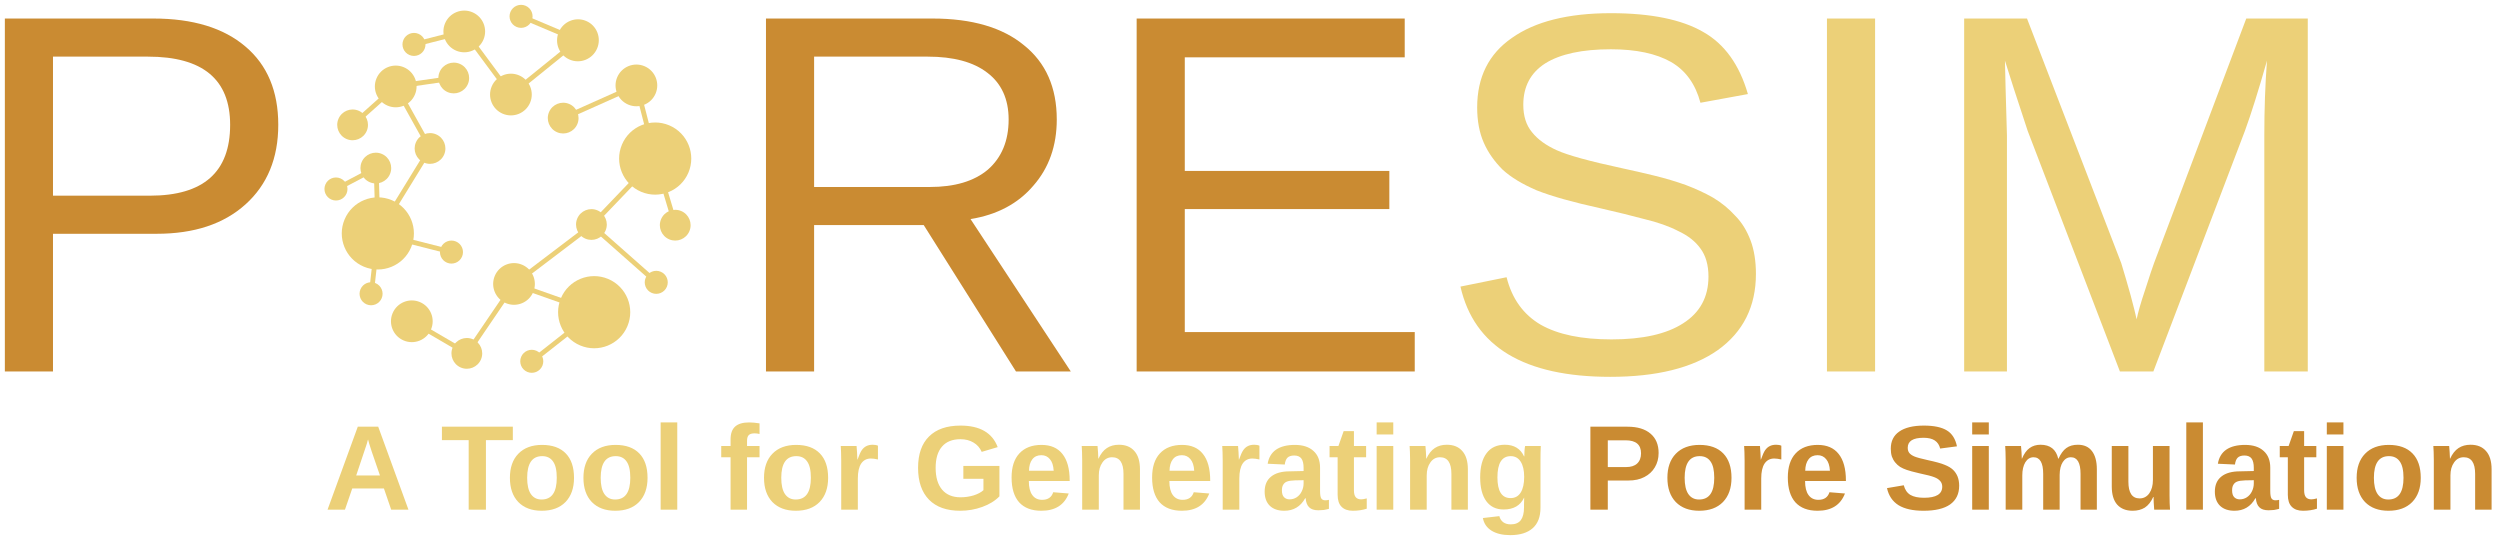
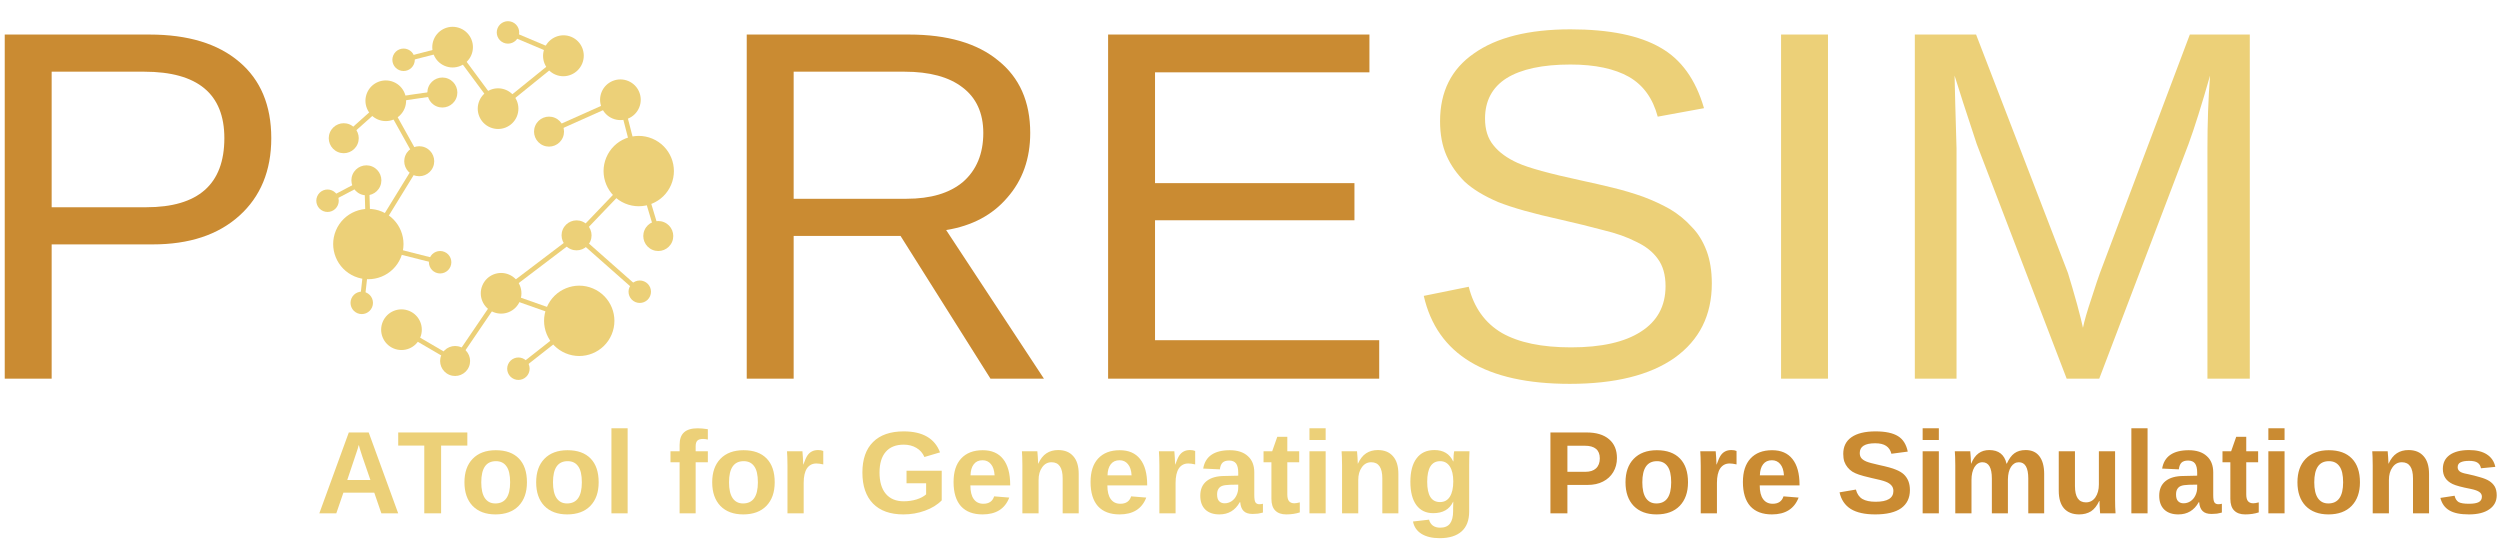
- <svg xmlns="http://www.w3.org/2000/svg" width="100%" height="100%" viewBox="0 0 3105 668" version="1.1" xml:space="preserve" style="fill-rule:evenodd;clip-rule:evenodd;stroke-miterlimit:10;">
-   <g id="Artboard2" transform="matrix(0.985563,0,0,0.818065,0,56.8893)">
-     <rect x="0" y="-69.541" width="3149.89" height="815.448" style="fill:none;" />
-     <g>
-       <g id="Artboard1" transform="matrix(0.754017,0,0,0.665557,714.527,90.5478)">
-         <rect x="-947.627" y="-235.812" width="4172.5" height="855.704" style="fill:none;" />
-         <g>
-           <g transform="matrix(71.5043,0,0,97.5943,-95753.1,-24144.3)">
-             <g>
-               <g transform="matrix(1,0,0,1,1325,253.613)">
-                 <text x="0px" y="0px" style="font-family:'ArialMT', 'Arial', sans-serif;font-size:12px;fill:rgb(202,139,50);">P</text>
+ <svg xmlns="http://www.w3.org/2000/svg" width="100%" height="100%" viewBox="0 0 3185 689" version="1.1" xml:space="preserve" style="fill-rule:evenodd;clip-rule:evenodd;stroke-miterlimit:10;">
+   <g id="Artboard3" transform="matrix(1.02556,0,0,1,0,20.7541)">
+     <rect x="0" y="-20.754" width="3105" height="688.754" style="fill:none;" />
+     <g id="Artboard2" transform="matrix(0.960998,0,0,0.818065,0,57.1352)">
+       <rect x="0" y="-69.541" width="3149.89" height="815.448" style="fill:none;" />
+       <g>
+         <g id="Artboard1" transform="matrix(0.754017,0,0,0.665557,714.527,90.5478)">
+           <rect x="-947.627" y="-235.812" width="4172.5" height="855.704" style="fill:none;" />
+           <g>
+             <g transform="matrix(71.5043,0,0,97.5943,-95753.1,-24144.3)">
+               <g>
+                 <g transform="matrix(1,0,0,1,1325,253.613)">
+                   <text x="0px" y="0px" style="font-family:'ArialMT', 'Arial', sans-serif;font-size:12px;fill:rgb(202,139,50);">P</text>
+                 </g>
+                 <g transform="matrix(1,0,0,1,1342.79,253.613)">
+                   <text x="0px" y="0px" style="font-family:'ArialMT', 'Arial', sans-serif;font-size:12px;fill:rgb(202,139,50);">RE</text>
+                 </g>
              </g>
-               <g transform="matrix(1,0,0,1,1342.79,253.613)">
-                 <text x="0px" y="0px" style="font-family:'ArialMT', 'Arial', sans-serif;font-size:12px;fill:rgb(202,139,50);">RE</text>
+               <g transform="matrix(1,0,0,1,1359.46,253.613)">
+                 <text x="0px" y="0px" style="font-family:'ArialMT', 'Arial', sans-serif;font-size:12px;fill:rgb(236,208,120);">SIM</text>
              </g>
            </g>
-             <g transform="matrix(1,0,0,1,1359.46,253.613)">
-               <text x="0px" y="0px" style="font-family:'ArialMT', 'Arial', sans-serif;font-size:12px;fill:rgb(236,208,120);">SIM</text>
+             <g transform="matrix(1.34565,-2.03909e-16,1.49398e-16,1.83666,-404.939,-229.567)">
+               <path d="M34.9,149L88.2,101.4" style="fill:none;fill-rule:nonzero;stroke:rgb(236,208,120);stroke-width:6px;" />
+             </g>
+             <g transform="matrix(1.34565,-2.03909e-16,1.49398e-16,1.83666,-404.939,-229.567)">
+               <path d="M131.1,178.4L88.2,101.4" style="fill:none;fill-rule:nonzero;stroke:rgb(236,208,120);stroke-width:6px;" />
+             </g>
+             <g transform="matrix(1.34565,-2.03909e-16,1.49398e-16,1.83666,-404.939,-229.567)">
+               <path d="M160.6,90.9L88.2,101.4" style="fill:none;fill-rule:nonzero;stroke:rgb(236,208,120);stroke-width:6px;" />
+             </g>
+             <g transform="matrix(1.34565,-2.03909e-16,1.49398e-16,1.83666,-404.939,-229.567)">
+               <path d="M173.7,33.2L231.6,111.4" style="fill:none;fill-rule:nonzero;stroke:rgb(236,208,120);stroke-width:6px;" />
+             </g>
+             <g transform="matrix(1.34565,-2.03909e-16,1.49398e-16,1.83666,-404.939,-229.567)">
+               <path d="M173.7,33.2L111.2,49.2" style="fill:none;fill-rule:nonzero;stroke:rgb(236,208,120);stroke-width:6px;" />
+             </g>
+             <g transform="matrix(1.34565,-2.03909e-16,1.49398e-16,1.83666,-404.939,-229.567)">
+               <path d="M244.2,14.3L314.8,44.1" style="fill:none;fill-rule:nonzero;stroke:rgb(236,208,120);stroke-width:6px;" />
+             </g>
+             <g transform="matrix(1.34565,-2.03909e-16,1.49398e-16,1.83666,-404.939,-229.567)">
+               <path d="M231.6,111.4L314.8,44.1" style="fill:none;fill-rule:nonzero;stroke:rgb(236,208,120);stroke-width:6px;" />
+             </g>
+             <g transform="matrix(1.34565,-2.03909e-16,1.49398e-16,1.83666,-404.939,-229.567)">
+               <path d="M387.4,100.1L296.5,140.7" style="fill:none;fill-rule:nonzero;stroke:rgb(236,208,120);stroke-width:6px;" />
+             </g>
+             <g transform="matrix(1.34565,-2.03909e-16,1.49398e-16,1.83666,-404.939,-229.567)">
+               <path d="M410.8,191L387.4,100.1" style="fill:none;fill-rule:nonzero;stroke:rgb(236,208,120);stroke-width:6px;" />
+             </g>
+             <g transform="matrix(1.34565,-2.03909e-16,1.49398e-16,1.83666,-404.939,-229.567)">
+               <path d="M435.6,273.7L410.8,191" style="fill:none;fill-rule:nonzero;stroke:rgb(236,208,120);stroke-width:6px;" />
+             </g>
+             <g transform="matrix(1.34565,-2.03909e-16,1.49398e-16,1.83666,-404.939,-229.567)">
+               <path d="M331.6,273.7L410.8,191" style="fill:none;fill-rule:nonzero;stroke:rgb(236,208,120);stroke-width:6px;" />
+             </g>
+             <g transform="matrix(1.34565,-2.03909e-16,1.49398e-16,1.83666,-404.939,-229.567)">
+               <path d="M412,344.7L331.6,273.7" style="fill:none;fill-rule:nonzero;stroke:rgb(236,208,120);stroke-width:6px;" />
+             </g>
+             <g transform="matrix(1.34565,-2.03909e-16,1.49398e-16,1.83666,-404.939,-229.567)">
+               <path d="M335,381.8L235.4,346.7" style="fill:none;fill-rule:nonzero;stroke:rgb(236,208,120);stroke-width:6px;" />
+             </g>
+             <g transform="matrix(1.34565,-2.03909e-16,1.49398e-16,1.83666,-404.939,-229.567)">
+               <path d="M331.6,273.7L235.4,346.7" style="fill:none;fill-rule:nonzero;stroke:rgb(236,208,120);stroke-width:6px;" />
+             </g>
+             <g transform="matrix(1.34565,-2.03909e-16,1.49398e-16,1.83666,-404.939,-229.567)">
+               <path d="M257.4,442.8L335,381.8" style="fill:none;fill-rule:nonzero;stroke:rgb(236,208,120);stroke-width:6px;" />
+             </g>
+             <g transform="matrix(1.34565,-2.03909e-16,1.49398e-16,1.83666,-404.939,-229.567)">
+               <path d="M176.8,432.9L235.4,346.7" style="fill:none;fill-rule:nonzero;stroke:rgb(236,208,120);stroke-width:6px;" />
+             </g>
+             <g transform="matrix(1.34565,-2.03909e-16,1.49398e-16,1.83666,-404.939,-229.567)">
+               <path d="M108.5,393L176.8,432.9" style="fill:none;fill-rule:nonzero;stroke:rgb(236,208,120);stroke-width:6px;" />
+             </g>
+             <g transform="matrix(1.34565,-2.03909e-16,1.49398e-16,1.83666,-404.939,-229.567)">
+               <path d="M57.9,358.9L66.3,283.9" style="fill:none;fill-rule:nonzero;stroke:rgb(236,208,120);stroke-width:6px;" />
+             </g>
+             <g transform="matrix(1.34565,-2.03909e-16,1.49398e-16,1.83666,-404.939,-229.567)">
+               <path d="M157.7,307.1L66.3,283.9" style="fill:none;fill-rule:nonzero;stroke:rgb(236,208,120);stroke-width:6px;" />
+             </g>
+             <g transform="matrix(1.34565,-2.03909e-16,1.49398e-16,1.83666,-404.939,-229.567)">
+               <path d="M131.1,178.4L66.3,283.9" style="fill:none;fill-rule:nonzero;stroke:rgb(236,208,120);stroke-width:6px;" />
+             </g>
+             <g transform="matrix(1.34565,-2.03909e-16,1.49398e-16,1.83666,-404.939,-229.567)">
+               <path d="M63.9,202.7L66.3,283.9" style="fill:none;fill-rule:nonzero;stroke:rgb(236,208,120);stroke-width:6px;" />
+             </g>
+             <g transform="matrix(1.34565,-2.03909e-16,1.49398e-16,1.83666,-404.939,-229.567)">
+               <path d="M14.3,228.8L63.9,202.7" style="fill:none;fill-rule:nonzero;stroke:rgb(236,208,120);stroke-width:6px;" />
+             </g>
+             <g transform="matrix(0.523057,-1.69229,1.23988,0.713907,-603.201,765.972)">
+               <circle cx="335" cy="381.8" r="44.8" style="fill:rgb(236,208,120);" />
+             </g>
+             <g transform="matrix(0.523057,-1.69229,1.23988,0.713907,-210.752,538.442)">
+               <circle cx="387.4" cy="100.1" r="25.9" style="fill:rgb(236,208,120);" />
+             </g>
+             <g transform="matrix(0.523057,-1.69229,1.23988,0.713907,-201.058,352.641)">
+               <ellipse cx="314.8" cy="44.1" rx="26.1" ry="25.9" style="fill:rgb(236,208,120);" />
+             </g>
+             <g transform="matrix(0.523057,-1.69229,1.23988,0.713907,-352.997,287.538)">
+               <circle cx="231.6" cy="111.4" r="25.9" style="fill:rgb(236,208,120);" />
+             </g>
+             <g transform="matrix(0.523057,-1.69229,1.23988,0.713907,-303.583,101.522)">
+               <circle cx="173.7" cy="33.1" r="25.9" style="fill:rgb(236,208,120);" />
+             </g>
+             <g transform="matrix(0.523057,-1.69229,1.23988,0.713907,-803.365,395.411)">
+               <circle cx="108.5" cy="393" r="25.9" style="fill:rgb(236,208,120);" />
+             </g>
+             <g transform="matrix(0.523057,-1.69229,1.23988,0.713907,-458.111,33.5396)">
+               <circle cx="88.2" cy="101.4" r="25.9" style="fill:rgb(236,208,120);" />
+             </g>
+             <g transform="matrix(0.523057,-1.69229,1.23988,0.713907,-641.541,558.03)">
+               <circle cx="235.4" cy="346.7" r="25.9" style="fill:rgb(236,208,120);" />
+             </g>
+             <g transform="matrix(0.523057,-1.69229,1.23988,0.713907,-470.985,637.941)">
+               <circle cx="331.6" cy="272.9" r="19.1" style="fill:rgb(236,208,120);" />
+             </g>
+             <g transform="matrix(0.523057,-1.69229,1.23988,0.713907,-386.298,814.931)">
+               <circle cx="435.6" cy="273.7" r="19.1" style="fill:rgb(236,208,120);" />
+             </g>
+             <g transform="matrix(0.523057,-1.69229,1.23988,0.713907,-335.921,430.195)">
+               <circle cx="296.5" cy="140.7" r="19.1" style="fill:rgb(236,208,120);" />
+             </g>
+             <g transform="matrix(0.523057,-1.69229,1.23988,0.713907,-518.686,192.652)">
+               <circle cx="131.1" cy="178.4" r="19.1" style="fill:rgb(236,208,120);" />
+             </g>
+             <g transform="matrix(0.523057,-1.69229,1.23988,0.713907,-385.957,144.289)">
+               <circle cx="160.6" cy="90.9" r="19.1" style="fill:rgb(236,208,120);" />
+             </g>
+             <g transform="matrix(0.523057,-1.69229,1.23988,0.713907,-561.441,-3.07595)">
+               <circle cx="34.9" cy="149.1" r="19.1" style="fill:rgb(236,208,120);" />
+             </g>
+             <g transform="matrix(0.523057,-1.69229,1.23988,0.713907,-604.203,106.11)">
+               <circle cx="63.8" cy="202.7" r="19.1" style="fill:rgb(236,208,120);" />
+             </g>
+             <g transform="matrix(0.523057,-1.69229,1.23988,0.713907,-796.62,555.723)">
+               <circle cx="176.8" cy="432.9" r="19.1" style="fill:rgb(236,208,120);" />
+             </g>
+             <g transform="matrix(0.523057,-1.69229,1.23988,0.713907,-742.583,703.286)">
+               <circle cx="257.5" cy="442.8" r="14.3" style="fill:rgb(236,208,120);" />
+             </g>
+             <g transform="matrix(0.523057,-1.69229,1.23988,0.713907,-222.223,199.808)">
+               <circle cx="244.2" cy="14.3" r="14.3" style="fill:rgb(236,208,120);" />
+             </g>
+             <g transform="matrix(0.523057,-1.69229,1.23988,0.713907,-802.728,271.328)">
+               <circle cx="57.9" cy="358.9" r="14.3" style="fill:rgb(236,208,120);" />
+             </g>
+             <g transform="matrix(0.523057,-1.69229,1.23988,0.713907,-374.893,13.8601)">
+               <circle cx="111.2" cy="49.2" r="14.3" style="fill:rgb(236,208,120);" />
+             </g>
+             <g transform="matrix(0.523057,-1.69229,1.23988,0.713907,-677.276,51.4508)">
+               <circle cx="14.3" cy="228.8" r="14.3" style="fill:rgb(236,208,120);" />
+             </g>
+             <g transform="matrix(0.523057,-1.69229,1.23988,0.713907,-702.826,201.453)">
+               <circle cx="66.3" cy="283.9" r="44.8" style="fill:rgb(236,208,120);" />
+             </g>
+             <g transform="matrix(0.523057,-1.69229,1.23988,0.713907,-304.283,680.027)">
+               <circle cx="410.8" cy="191" r="44.8" style="fill:rgb(236,208,120);" />
+             </g>
+             <g transform="matrix(0.523057,-1.69229,1.23988,0.713907,-493.772,854.813)">
+               <circle cx="412.1" cy="344.7" r="14.3" style="fill:rgb(236,208,120);" />
+             </g>
+             <g transform="matrix(0.523057,-1.69229,1.23988,0.713907,-656.345,382.132)">
+               <circle cx="157.7" cy="307.1" r="14.3" style="fill:rgb(236,208,120);" />
            </g>
          </g>
-           <g transform="matrix(1.34565,-2.03909e-16,1.49398e-16,1.83666,-404.939,-229.567)">
-             <path d="M34.9,149L88.2,101.4" style="fill:none;fill-rule:nonzero;stroke:rgb(236,208,120);stroke-width:6px;" />
-           </g>
-           <g transform="matrix(1.34565,-2.03909e-16,1.49398e-16,1.83666,-404.939,-229.567)">
-             <path d="M131.1,178.4L88.2,101.4" style="fill:none;fill-rule:nonzero;stroke:rgb(236,208,120);stroke-width:6px;" />
-           </g>
-           <g transform="matrix(1.34565,-2.03909e-16,1.49398e-16,1.83666,-404.939,-229.567)">
-             <path d="M160.6,90.9L88.2,101.4" style="fill:none;fill-rule:nonzero;stroke:rgb(236,208,120);stroke-width:6px;" />
-           </g>
-           <g transform="matrix(1.34565,-2.03909e-16,1.49398e-16,1.83666,-404.939,-229.567)">
-             <path d="M173.7,33.2L231.6,111.4" style="fill:none;fill-rule:nonzero;stroke:rgb(236,208,120);stroke-width:6px;" />
-           </g>
-           <g transform="matrix(1.34565,-2.03909e-16,1.49398e-16,1.83666,-404.939,-229.567)">
-             <path d="M173.7,33.2L111.2,49.2" style="fill:none;fill-rule:nonzero;stroke:rgb(236,208,120);stroke-width:6px;" />
-           </g>
-           <g transform="matrix(1.34565,-2.03909e-16,1.49398e-16,1.83666,-404.939,-229.567)">
-             <path d="M244.2,14.3L314.8,44.1" style="fill:none;fill-rule:nonzero;stroke:rgb(236,208,120);stroke-width:6px;" />
-           </g>
-           <g transform="matrix(1.34565,-2.03909e-16,1.49398e-16,1.83666,-404.939,-229.567)">
-             <path d="M231.6,111.4L314.8,44.1" style="fill:none;fill-rule:nonzero;stroke:rgb(236,208,120);stroke-width:6px;" />
-           </g>
-           <g transform="matrix(1.34565,-2.03909e-16,1.49398e-16,1.83666,-404.939,-229.567)">
-             <path d="M387.4,100.1L296.5,140.7" style="fill:none;fill-rule:nonzero;stroke:rgb(236,208,120);stroke-width:6px;" />
-           </g>
-           <g transform="matrix(1.34565,-2.03909e-16,1.49398e-16,1.83666,-404.939,-229.567)">
-             <path d="M410.8,191L387.4,100.1" style="fill:none;fill-rule:nonzero;stroke:rgb(236,208,120);stroke-width:6px;" />
-           </g>
-           <g transform="matrix(1.34565,-2.03909e-16,1.49398e-16,1.83666,-404.939,-229.567)">
-             <path d="M435.6,273.7L410.8,191" style="fill:none;fill-rule:nonzero;stroke:rgb(236,208,120);stroke-width:6px;" />
-           </g>
-           <g transform="matrix(1.34565,-2.03909e-16,1.49398e-16,1.83666,-404.939,-229.567)">
-             <path d="M331.6,273.7L410.8,191" style="fill:none;fill-rule:nonzero;stroke:rgb(236,208,120);stroke-width:6px;" />
-           </g>
-           <g transform="matrix(1.34565,-2.03909e-16,1.49398e-16,1.83666,-404.939,-229.567)">
-             <path d="M412,344.7L331.6,273.7" style="fill:none;fill-rule:nonzero;stroke:rgb(236,208,120);stroke-width:6px;" />
-           </g>
-           <g transform="matrix(1.34565,-2.03909e-16,1.49398e-16,1.83666,-404.939,-229.567)">
-             <path d="M335,381.8L235.4,346.7" style="fill:none;fill-rule:nonzero;stroke:rgb(236,208,120);stroke-width:6px;" />
-           </g>
-           <g transform="matrix(1.34565,-2.03909e-16,1.49398e-16,1.83666,-404.939,-229.567)">
-             <path d="M331.6,273.7L235.4,346.7" style="fill:none;fill-rule:nonzero;stroke:rgb(236,208,120);stroke-width:6px;" />
-           </g>
-           <g transform="matrix(1.34565,-2.03909e-16,1.49398e-16,1.83666,-404.939,-229.567)">
-             <path d="M257.4,442.8L335,381.8" style="fill:none;fill-rule:nonzero;stroke:rgb(236,208,120);stroke-width:6px;" />
-           </g>
-           <g transform="matrix(1.34565,-2.03909e-16,1.49398e-16,1.83666,-404.939,-229.567)">
-             <path d="M176.8,432.9L235.4,346.7" style="fill:none;fill-rule:nonzero;stroke:rgb(236,208,120);stroke-width:6px;" />
-           </g>
-           <g transform="matrix(1.34565,-2.03909e-16,1.49398e-16,1.83666,-404.939,-229.567)">
-             <path d="M108.5,393L176.8,432.9" style="fill:none;fill-rule:nonzero;stroke:rgb(236,208,120);stroke-width:6px;" />
-           </g>
-           <g transform="matrix(1.34565,-2.03909e-16,1.49398e-16,1.83666,-404.939,-229.567)">
-             <path d="M57.9,358.9L66.3,283.9" style="fill:none;fill-rule:nonzero;stroke:rgb(236,208,120);stroke-width:6px;" />
-           </g>
-           <g transform="matrix(1.34565,-2.03909e-16,1.49398e-16,1.83666,-404.939,-229.567)">
-             <path d="M157.7,307.1L66.3,283.9" style="fill:none;fill-rule:nonzero;stroke:rgb(236,208,120);stroke-width:6px;" />
-           </g>
-           <g transform="matrix(1.34565,-2.03909e-16,1.49398e-16,1.83666,-404.939,-229.567)">
-             <path d="M131.1,178.4L66.3,283.9" style="fill:none;fill-rule:nonzero;stroke:rgb(236,208,120);stroke-width:6px;" />
-           </g>
-           <g transform="matrix(1.34565,-2.03909e-16,1.49398e-16,1.83666,-404.939,-229.567)">
-             <path d="M63.9,202.7L66.3,283.9" style="fill:none;fill-rule:nonzero;stroke:rgb(236,208,120);stroke-width:6px;" />
-           </g>
-           <g transform="matrix(1.34565,-2.03909e-16,1.49398e-16,1.83666,-404.939,-229.567)">
-             <path d="M14.3,228.8L63.9,202.7" style="fill:none;fill-rule:nonzero;stroke:rgb(236,208,120);stroke-width:6px;" />
-           </g>
-           <g transform="matrix(0.523057,-1.69229,1.23988,0.713907,-603.201,765.972)">
-             <circle cx="335" cy="381.8" r="44.8" style="fill:rgb(236,208,120);" />
-           </g>
-           <g transform="matrix(0.523057,-1.69229,1.23988,0.713907,-210.752,538.442)">
-             <circle cx="387.4" cy="100.1" r="25.9" style="fill:rgb(236,208,120);" />
-           </g>
-           <g transform="matrix(0.523057,-1.69229,1.23988,0.713907,-201.058,352.641)">
-             <ellipse cx="314.8" cy="44.1" rx="26.1" ry="25.9" style="fill:rgb(236,208,120);" />
-           </g>
-           <g transform="matrix(0.523057,-1.69229,1.23988,0.713907,-352.997,287.538)">
-             <circle cx="231.6" cy="111.4" r="25.9" style="fill:rgb(236,208,120);" />
-           </g>
-           <g transform="matrix(0.523057,-1.69229,1.23988,0.713907,-303.583,101.522)">
-             <circle cx="173.7" cy="33.1" r="25.9" style="fill:rgb(236,208,120);" />
-           </g>
-           <g transform="matrix(0.523057,-1.69229,1.23988,0.713907,-803.365,395.411)">
-             <circle cx="108.5" cy="393" r="25.9" style="fill:rgb(236,208,120);" />
-           </g>
-           <g transform="matrix(0.523057,-1.69229,1.23988,0.713907,-458.111,33.5396)">
-             <circle cx="88.2" cy="101.4" r="25.9" style="fill:rgb(236,208,120);" />
-           </g>
-           <g transform="matrix(0.523057,-1.69229,1.23988,0.713907,-641.541,558.03)">
-             <circle cx="235.4" cy="346.7" r="25.9" style="fill:rgb(236,208,120);" />
-           </g>
-           <g transform="matrix(0.523057,-1.69229,1.23988,0.713907,-470.985,637.941)">
-             <circle cx="331.6" cy="272.9" r="19.1" style="fill:rgb(236,208,120);" />
-           </g>
-           <g transform="matrix(0.523057,-1.69229,1.23988,0.713907,-386.298,814.931)">
-             <circle cx="435.6" cy="273.7" r="19.1" style="fill:rgb(236,208,120);" />
-           </g>
-           <g transform="matrix(0.523057,-1.69229,1.23988,0.713907,-335.921,430.195)">
-             <circle cx="296.5" cy="140.7" r="19.1" style="fill:rgb(236,208,120);" />
-           </g>
-           <g transform="matrix(0.523057,-1.69229,1.23988,0.713907,-518.686,192.652)">
-             <circle cx="131.1" cy="178.4" r="19.1" style="fill:rgb(236,208,120);" />
-           </g>
-           <g transform="matrix(0.523057,-1.69229,1.23988,0.713907,-385.957,144.289)">
-             <circle cx="160.6" cy="90.9" r="19.1" style="fill:rgb(236,208,120);" />
-           </g>
-           <g transform="matrix(0.523057,-1.69229,1.23988,0.713907,-561.441,-3.07595)">
-             <circle cx="34.9" cy="149.1" r="19.1" style="fill:rgb(236,208,120);" />
-           </g>
-           <g transform="matrix(0.523057,-1.69229,1.23988,0.713907,-604.203,106.11)">
-             <circle cx="63.8" cy="202.7" r="19.1" style="fill:rgb(236,208,120);" />
-           </g>
-           <g transform="matrix(0.523057,-1.69229,1.23988,0.713907,-796.62,555.723)">
-             <circle cx="176.8" cy="432.9" r="19.1" style="fill:rgb(236,208,120);" />
-           </g>
-           <g transform="matrix(0.523057,-1.69229,1.23988,0.713907,-742.583,703.286)">
-             <circle cx="257.5" cy="442.8" r="14.3" style="fill:rgb(236,208,120);" />
-           </g>
-           <g transform="matrix(0.523057,-1.69229,1.23988,0.713907,-222.223,199.808)">
-             <circle cx="244.2" cy="14.3" r="14.3" style="fill:rgb(236,208,120);" />
-           </g>
-           <g transform="matrix(0.523057,-1.69229,1.23988,0.713907,-802.728,271.328)">
-             <circle cx="57.9" cy="358.9" r="14.3" style="fill:rgb(236,208,120);" />
-           </g>
-           <g transform="matrix(0.523057,-1.69229,1.23988,0.713907,-374.893,13.8601)">
-             <circle cx="111.2" cy="49.2" r="14.3" style="fill:rgb(236,208,120);" />
-           </g>
-           <g transform="matrix(0.523057,-1.69229,1.23988,0.713907,-677.276,51.4508)">
-             <circle cx="14.3" cy="228.8" r="14.3" style="fill:rgb(236,208,120);" />
-           </g>
-           <g transform="matrix(0.523057,-1.69229,1.23988,0.713907,-702.826,201.453)">
-             <circle cx="66.3" cy="283.9" r="44.8" style="fill:rgb(236,208,120);" />
-           </g>
-           <g transform="matrix(0.523057,-1.69229,1.23988,0.713907,-304.283,680.027)">
-             <circle cx="410.8" cy="191" r="44.8" style="fill:rgb(236,208,120);" />
-           </g>
-           <g transform="matrix(0.523057,-1.69229,1.23988,0.713907,-493.772,854.813)">
-             <circle cx="412.1" cy="344.7" r="14.3" style="fill:rgb(236,208,120);" />
-           </g>
-           <g transform="matrix(0.523057,-1.69229,1.23988,0.713907,-656.345,382.132)">
-             <circle cx="157.7" cy="307.1" r="14.3" style="fill:rgb(236,208,120);" />
-           </g>
        </g>
-       </g>
-       <g transform="matrix(12.7668,0,0,15.3808,408.992,704.209)">
-         <g>
+         <g transform="matrix(12.7668,0,0,15.3808,408.992,704.209)">
          <g>
-             <text x="0px" y="0px" style="font-family:'Arial-BoldMT', 'Arial', sans-serif;font-weight:700;font-size:11.887px;fill:rgb(236,208,120);">A<tspan x="8.143px 11.446px 17.825px 25.086px " y="0px 0px 0px 0px "> Too</tspan>l for Generating</text>
-             <text x="124.152px" y="0px" style="font-family:'Arial-BoldMT', 'Arial', sans-serif;font-weight:700;font-size:11.887px;fill:rgb(202,139,50);">Pore Simulations</text>
+             <g>
+               <g>
+                 <text x="0px" y="0px" style="font-family:'Arial-BoldMT', 'Arial', sans-serif;font-weight:700;font-size:11.887px;fill:rgb(236,208,120);">A</text>
+                 <g transform="matrix(1,0,0,1,8.143,0)">
+                   <text x="0px" y="0px" style="font-family:'Arial-BoldMT', 'Arial', sans-serif;font-weight:700;font-size:11.887px;fill:rgb(236,208,120);">T<tspan x="6.379px 13.64px " y="0px 0px ">oo</tspan>l for Generating</text>
+                 </g>
+               </g>
+               <g transform="matrix(1,0,0,1,124.152,0)">
+                 <text x="0px" y="0px" style="font-family:'Arial-BoldMT', 'Arial', sans-serif;font-weight:700;font-size:11.887px;fill:rgb(202,139,50);">Pore Simulations</text>
+               </g>
+             </g>
          </g>
        </g>
      </g>
    </g>
  </g>
</svg>
